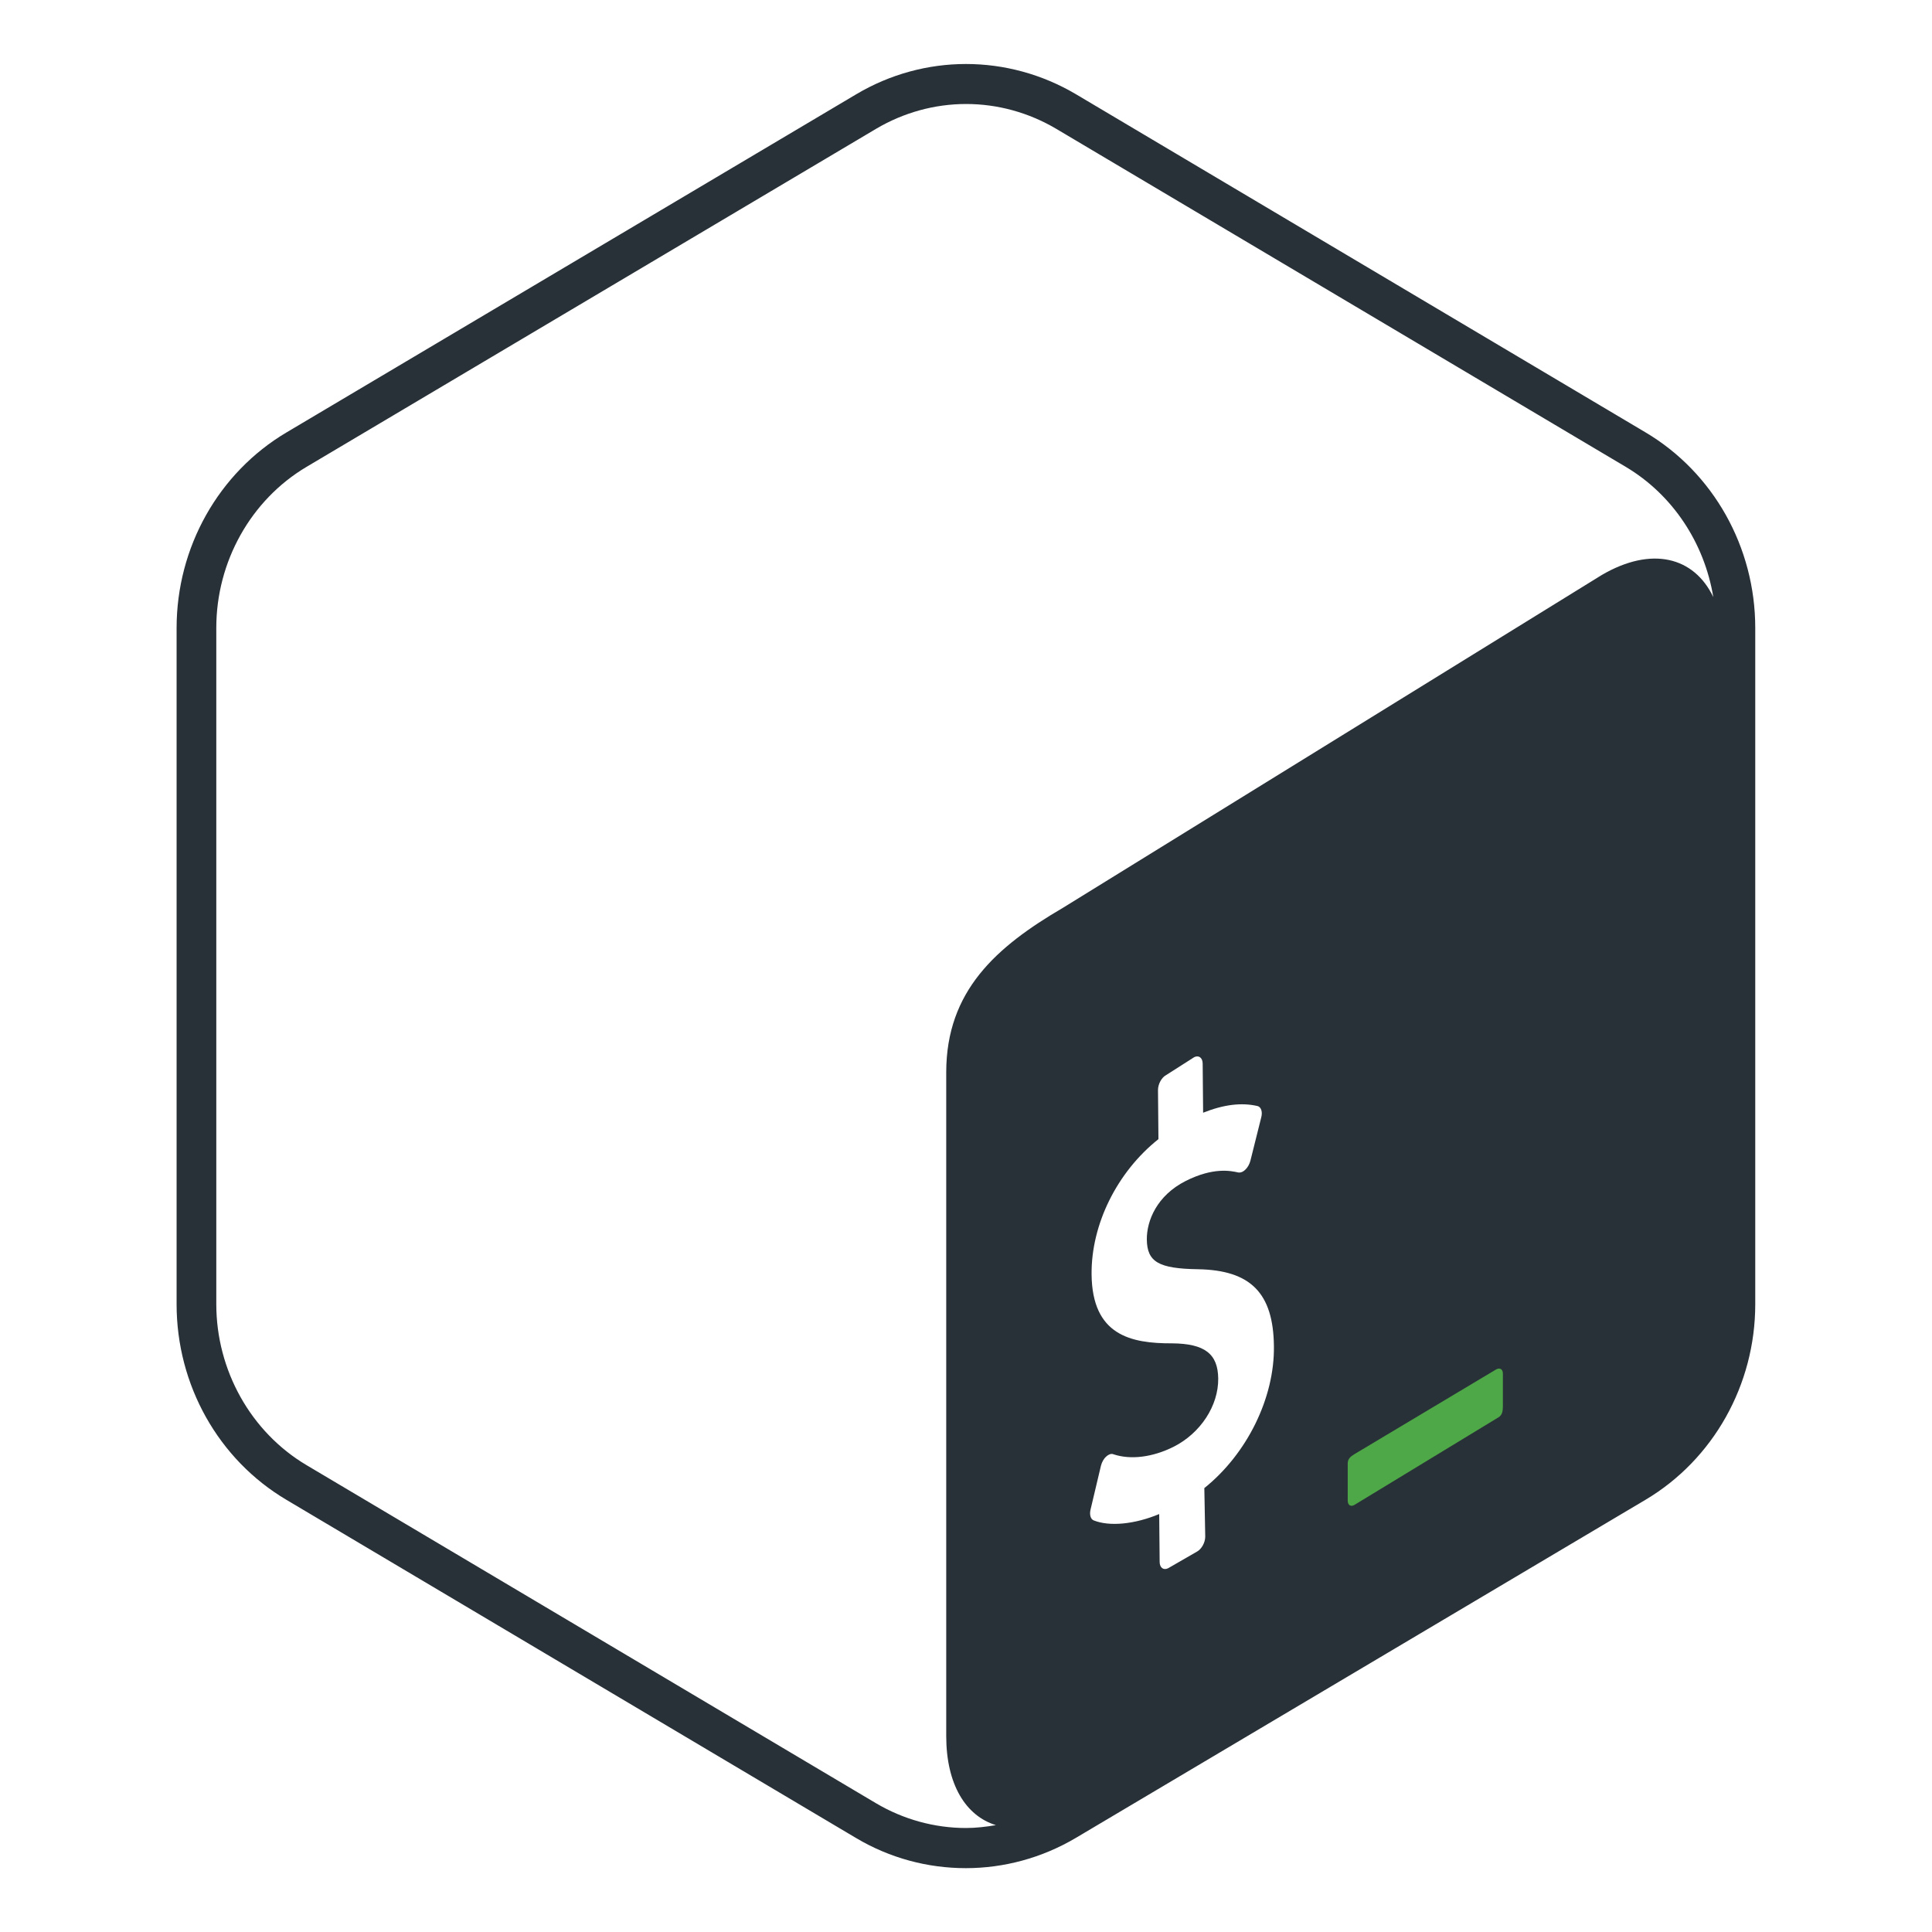
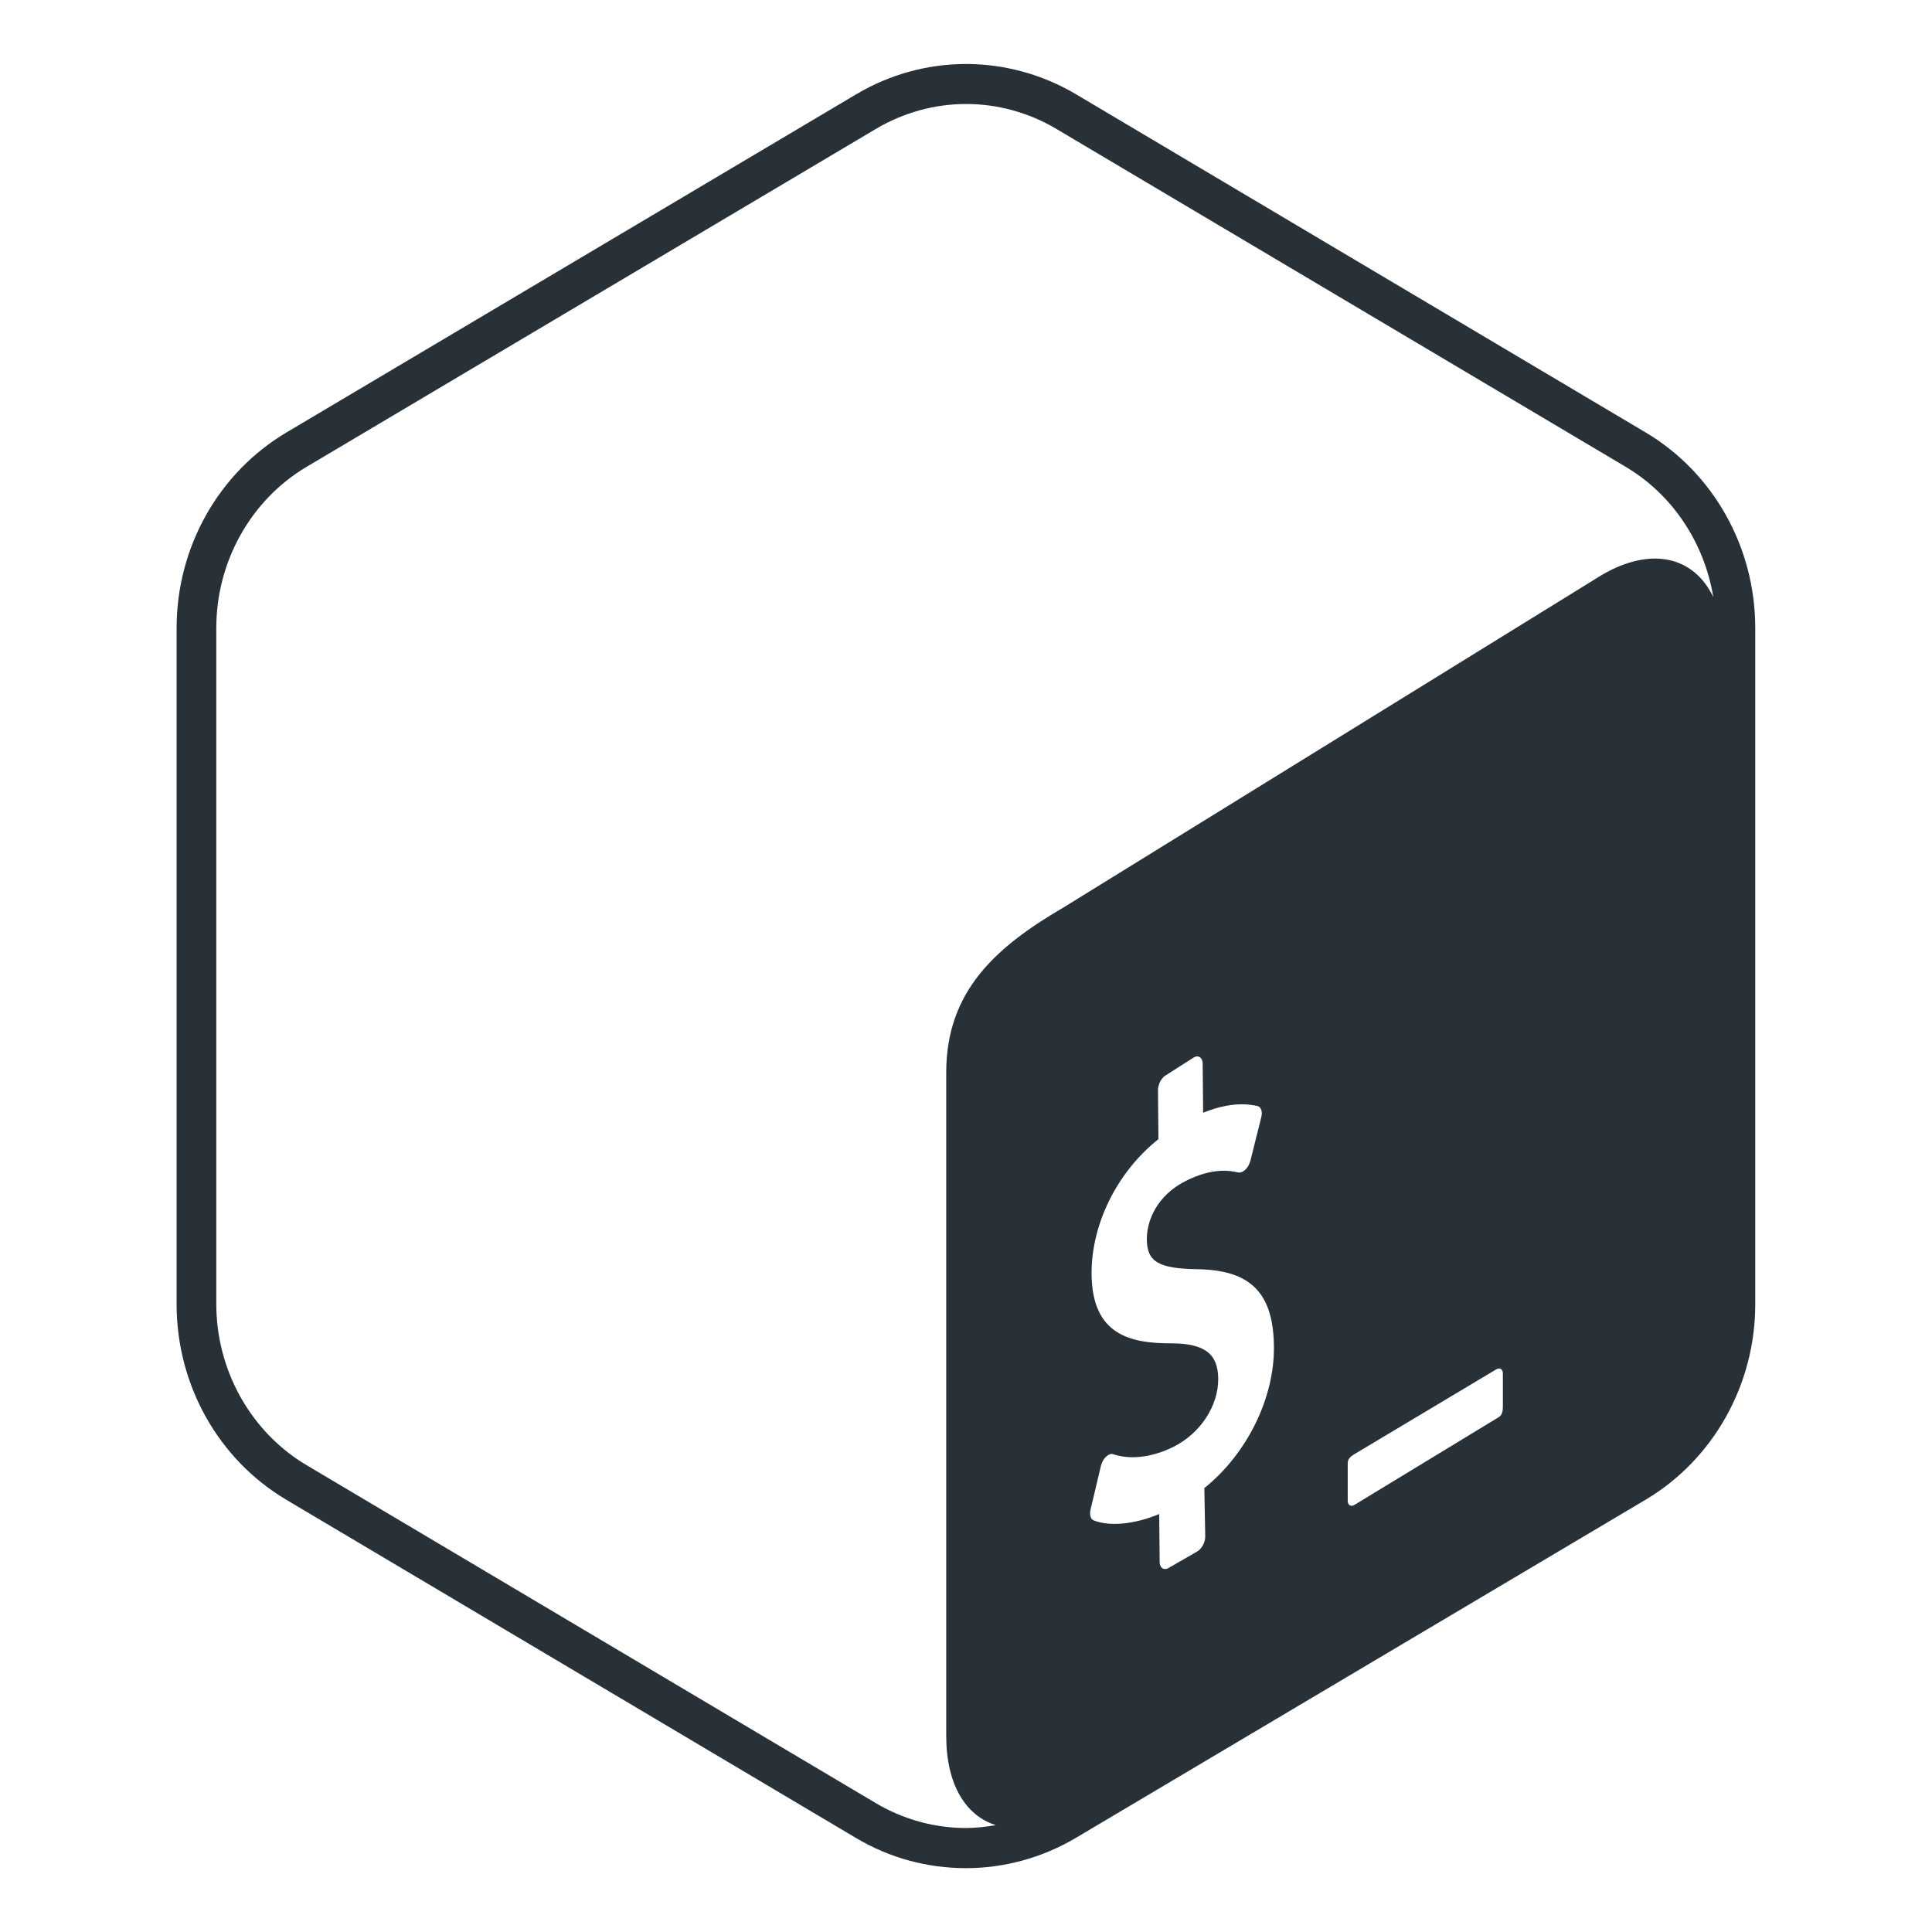
<svg xmlns="http://www.w3.org/2000/svg" viewBox="0 0 128 128">
-   <path fill="none" d="M4.24 4.24h119.53v119.53H4.24z" />
-   <path fill="#293138" d="M109.01 28.64L71.28 6.24c-2.25-1.33-4.77-2-7.28-2s-5.03.67-7.28 2.01l-37.74 22.4c-4.5 2.67-7.28 7.61-7.28 12.96v44.8c0 5.35 2.77 10.29 7.28 12.96l37.73 22.4c2.25 1.34 4.76 2 7.28 2 2.51 0 5.03-.67 7.28-2l37.74-22.4c4.5-2.67 7.28-7.62 7.28-12.96V41.6c0-5.34-2.77-10.29-7.28-12.96zM79.79 98.59l.06 3.22c0 .39-.25.83-.55.99l-1.91 1.1c-.3.15-.56-.03-.56-.42l-.03-3.17c-1.63.68-3.29.84-4.34.42-.2-.08-.29-.37-.21-.71l.69-2.91c.06-.23.18-.46.34-.6.06-.06.12-.1.18-.13.11-.06.22-.07.31-.03 1.14.38 2.59.2 3.99-.5 1.78-.9 2.97-2.72 2.95-4.52-.02-1.64-.9-2.31-3.05-2.33-2.74.01-5.3-.53-5.34-4.57-.03-3.32 1.69-6.78 4.43-8.96l-.03-3.25c0-.4.24-.84.55-1l1.85-1.18c.3-.15.56.04.56.43l.03 3.25c1.36-.54 2.54-.69 3.61-.44.23.06.34.38.24.75l-.72 2.88c-.06.22-.18.44-.33.58a.77.77 0 01-.19.14c-.1.05-.19.06-.28.05-.49-.11-1.65-.36-3.48.56-1.92.97-2.59 2.64-2.58 3.88.02 1.48.77 1.93 3.39 1.97 3.49.06 4.99 1.58 5.03 5.09.05 3.44-1.79 7.15-4.61 9.41zm26.34-60.5l-35.7 22.05c-4.45 2.6-7.73 5.52-7.74 10.89v43.99c0 3.21 1.3 5.29 3.29 5.9-.65.11-1.32.19-1.98.19-2.09 0-4.15-.57-5.96-1.64l-37.73-22.4c-3.69-2.19-5.98-6.28-5.98-10.67V41.6c0-4.39 2.29-8.48 5.98-10.67l37.74-22.4c1.81-1.07 3.87-1.64 5.96-1.64s4.15.57 5.96 1.64l37.74 22.4c3.11 1.85 5.21 5.04 5.8 8.63-1.27-2.67-4.09-3.39-7.38-1.47z" />
-   <path fill="#4FA847" d="M99.12 90.73l-9.4 5.62c-.25.15-.43.31-.43.61v2.46c0 .3.2.43.45.28l9.54-5.8c.25-.15.29-.42.29-.72v-2.17c0-.3-.2-.42-.45-.28z" />
+   <path fill="none" d="M-143.76 4.24h119.53v119.53h-119.53z" />
+   <path fill="#293138" d="M109.01 28.64L71.28 6.24c-2.25-1.33-4.77-2-7.28-2s-5.03.67-7.28 2.01l-37.74 22.4c-4.5 2.67-7.28 7.61-7.28 12.96v44.8c0 5.35 2.77 10.29 7.28 12.96l37.73 22.4c2.25 1.34 4.76 2 7.28 2 2.51 0 5.03-.67 7.28-2l37.74-22.4c4.5-2.67 7.28-7.62 7.28-12.96V41.6c0-5.34-2.77-10.29-7.28-12.96zM79.79 98.59l.06 3.22c0 .39-.25.83-.55.99l-1.91 1.1c-.3.15-.56-.03-.56-.42l-.03-3.17c-1.63.68-3.29.84-4.34.42-.2-.08-.29-.37-.21-.71l.69-2.91c.06-.23.18-.46.34-.6.06-.06.12-.1.18-.13.11-.06.22-.07.31-.03 1.14.38 2.59.2 3.99-.5 1.78-.9 2.97-2.72 2.95-4.52-.02-1.64-.9-2.31-3.05-2.33-2.74.01-5.3-.53-5.34-4.57-.03-3.32 1.69-6.78 4.43-8.96l-.03-3.25c0-.4.24-.84.55-1l1.85-1.18c.3-.15.56.04.56.43l.03 3.25c1.36-.54 2.54-.69 3.61-.44.23.06.34.38.24.75l-.72 2.88c-.06.22-.18.44-.33.58a.77.77 0 01-.19.14c-.1.05-.19.06-.28.05-.49-.11-1.65-.36-3.48.56-1.92.97-2.59 2.64-2.58 3.88.02 1.48.77 1.93 3.39 1.97 3.49.06 4.99 1.58 5.03 5.09.05 3.44-1.79 7.15-4.61 9.41zm19.78-5.41c0 .3-.04.58-.29.72l-9.54 5.8c-.25.15-.45.02-.45-.28v-2.46c0-.3.18-.46.43-.61l9.4-5.62c.25-.15.45-.02.45.28v2.17zm6.56-55.09l-35.7 22.05c-4.45 2.6-7.73 5.52-7.74 10.89v43.99c0 3.21 1.3 5.29 3.29 5.9-.65.11-1.32.19-1.98.19-2.09 0-4.15-.57-5.96-1.64l-37.73-22.4c-3.69-2.19-5.98-6.28-5.98-10.67V41.6c0-4.39 2.29-8.48 5.98-10.67l37.74-22.4c1.81-1.07 3.87-1.64 5.96-1.64s4.15.57 5.96 1.64l37.74 22.4c3.11 1.85 5.21 5.04 5.8 8.63-1.27-2.67-4.09-3.39-7.38-1.47z" />
</svg>
